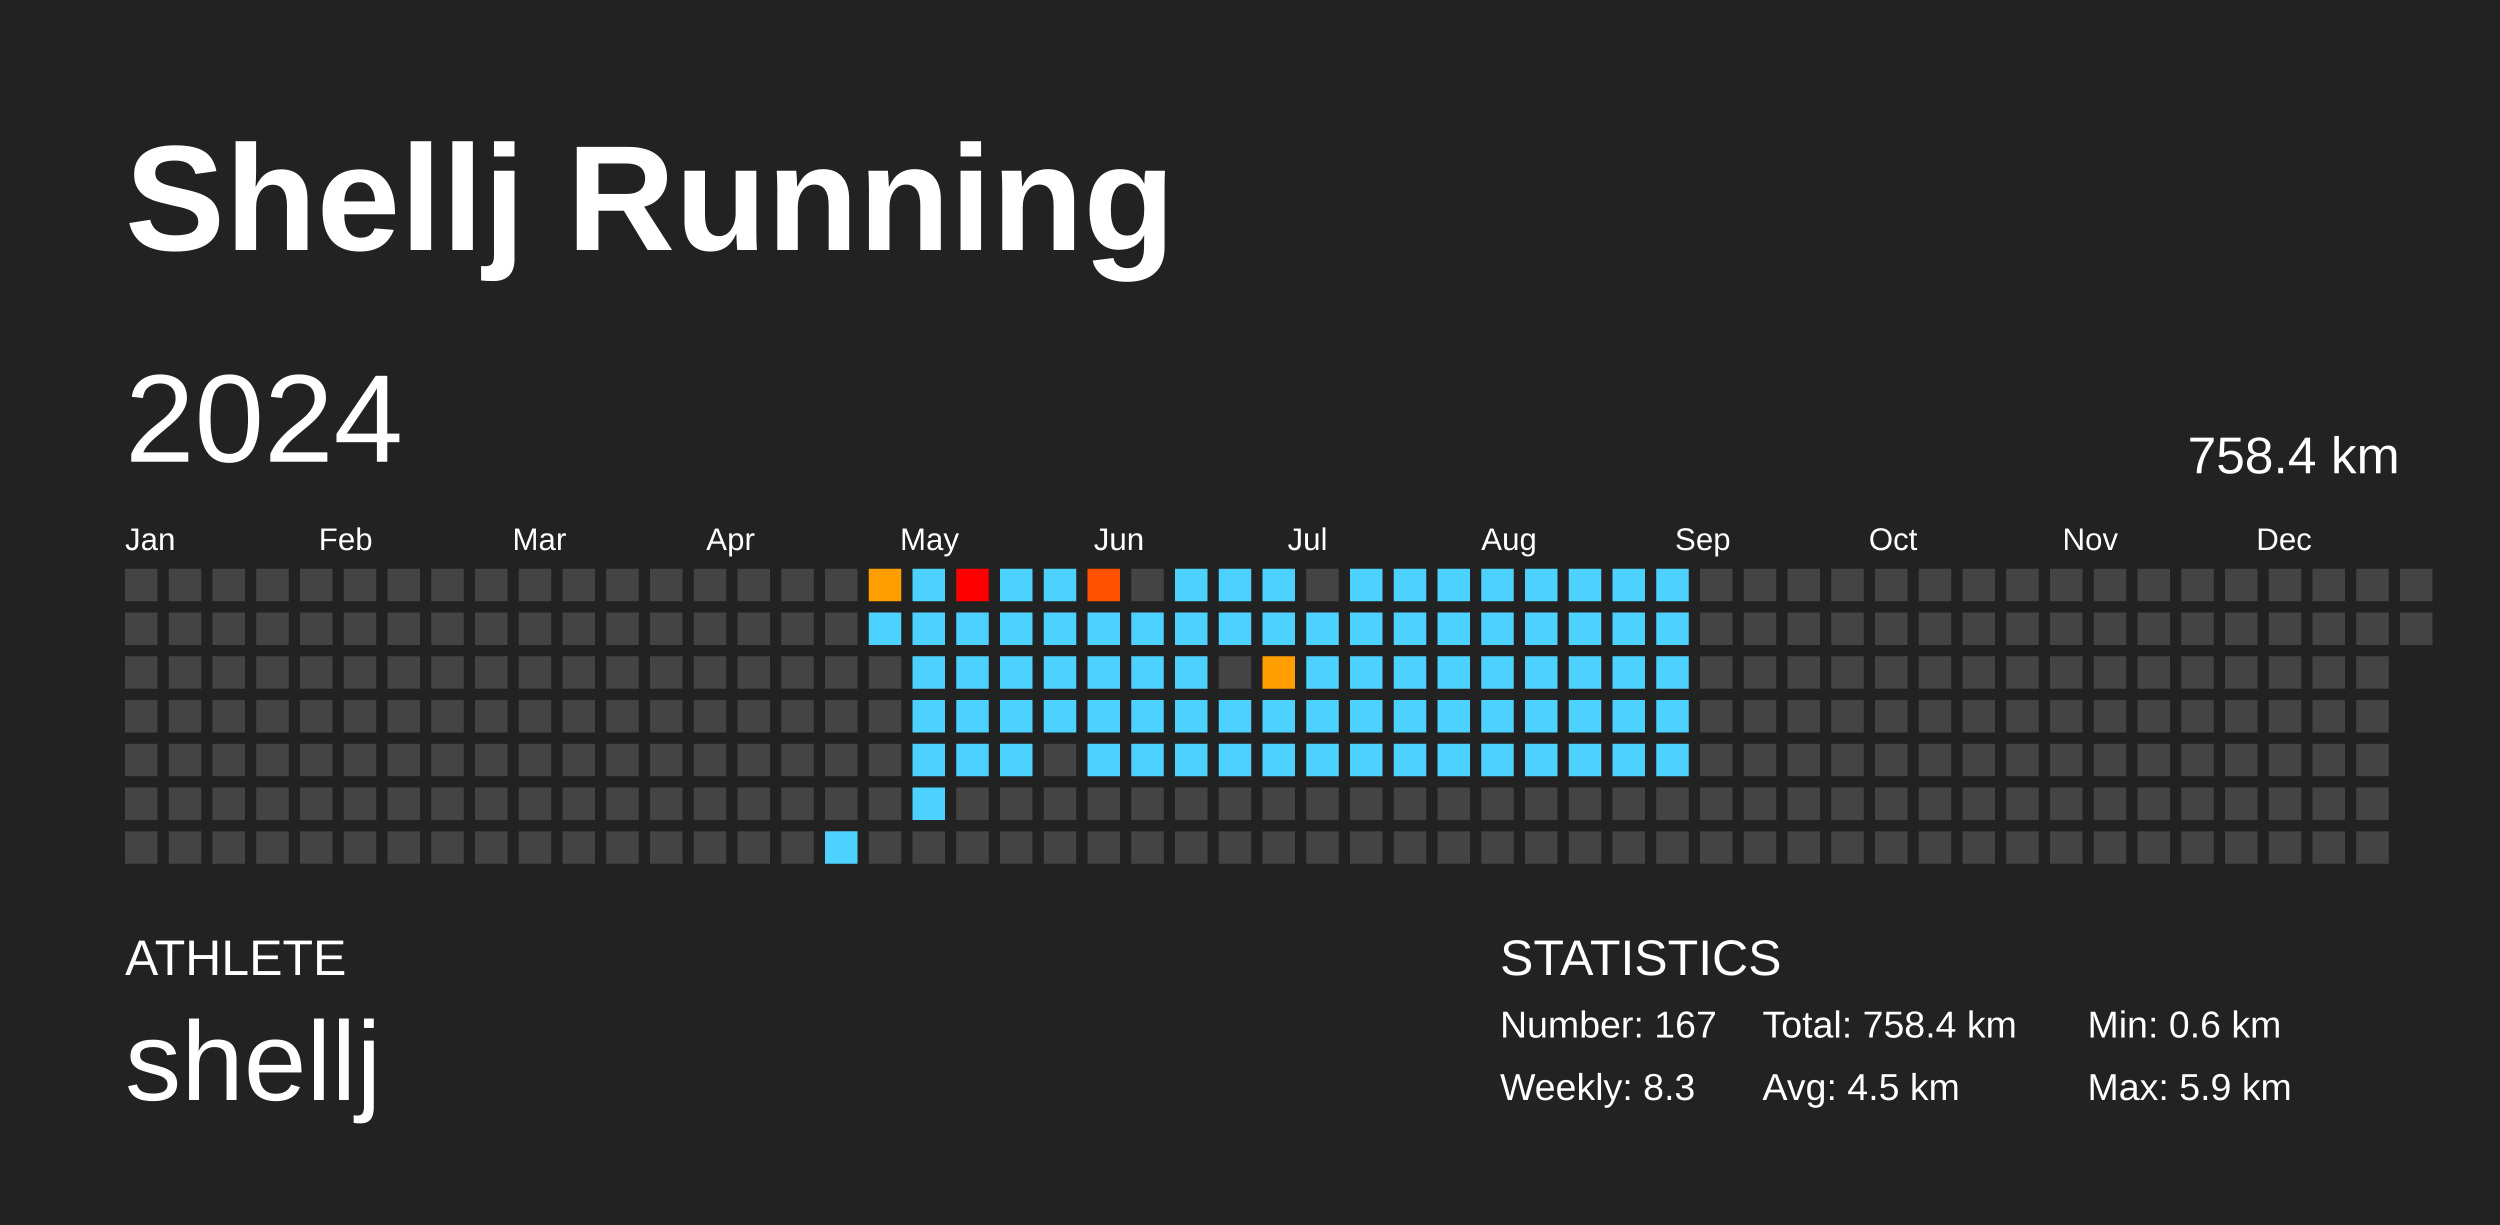
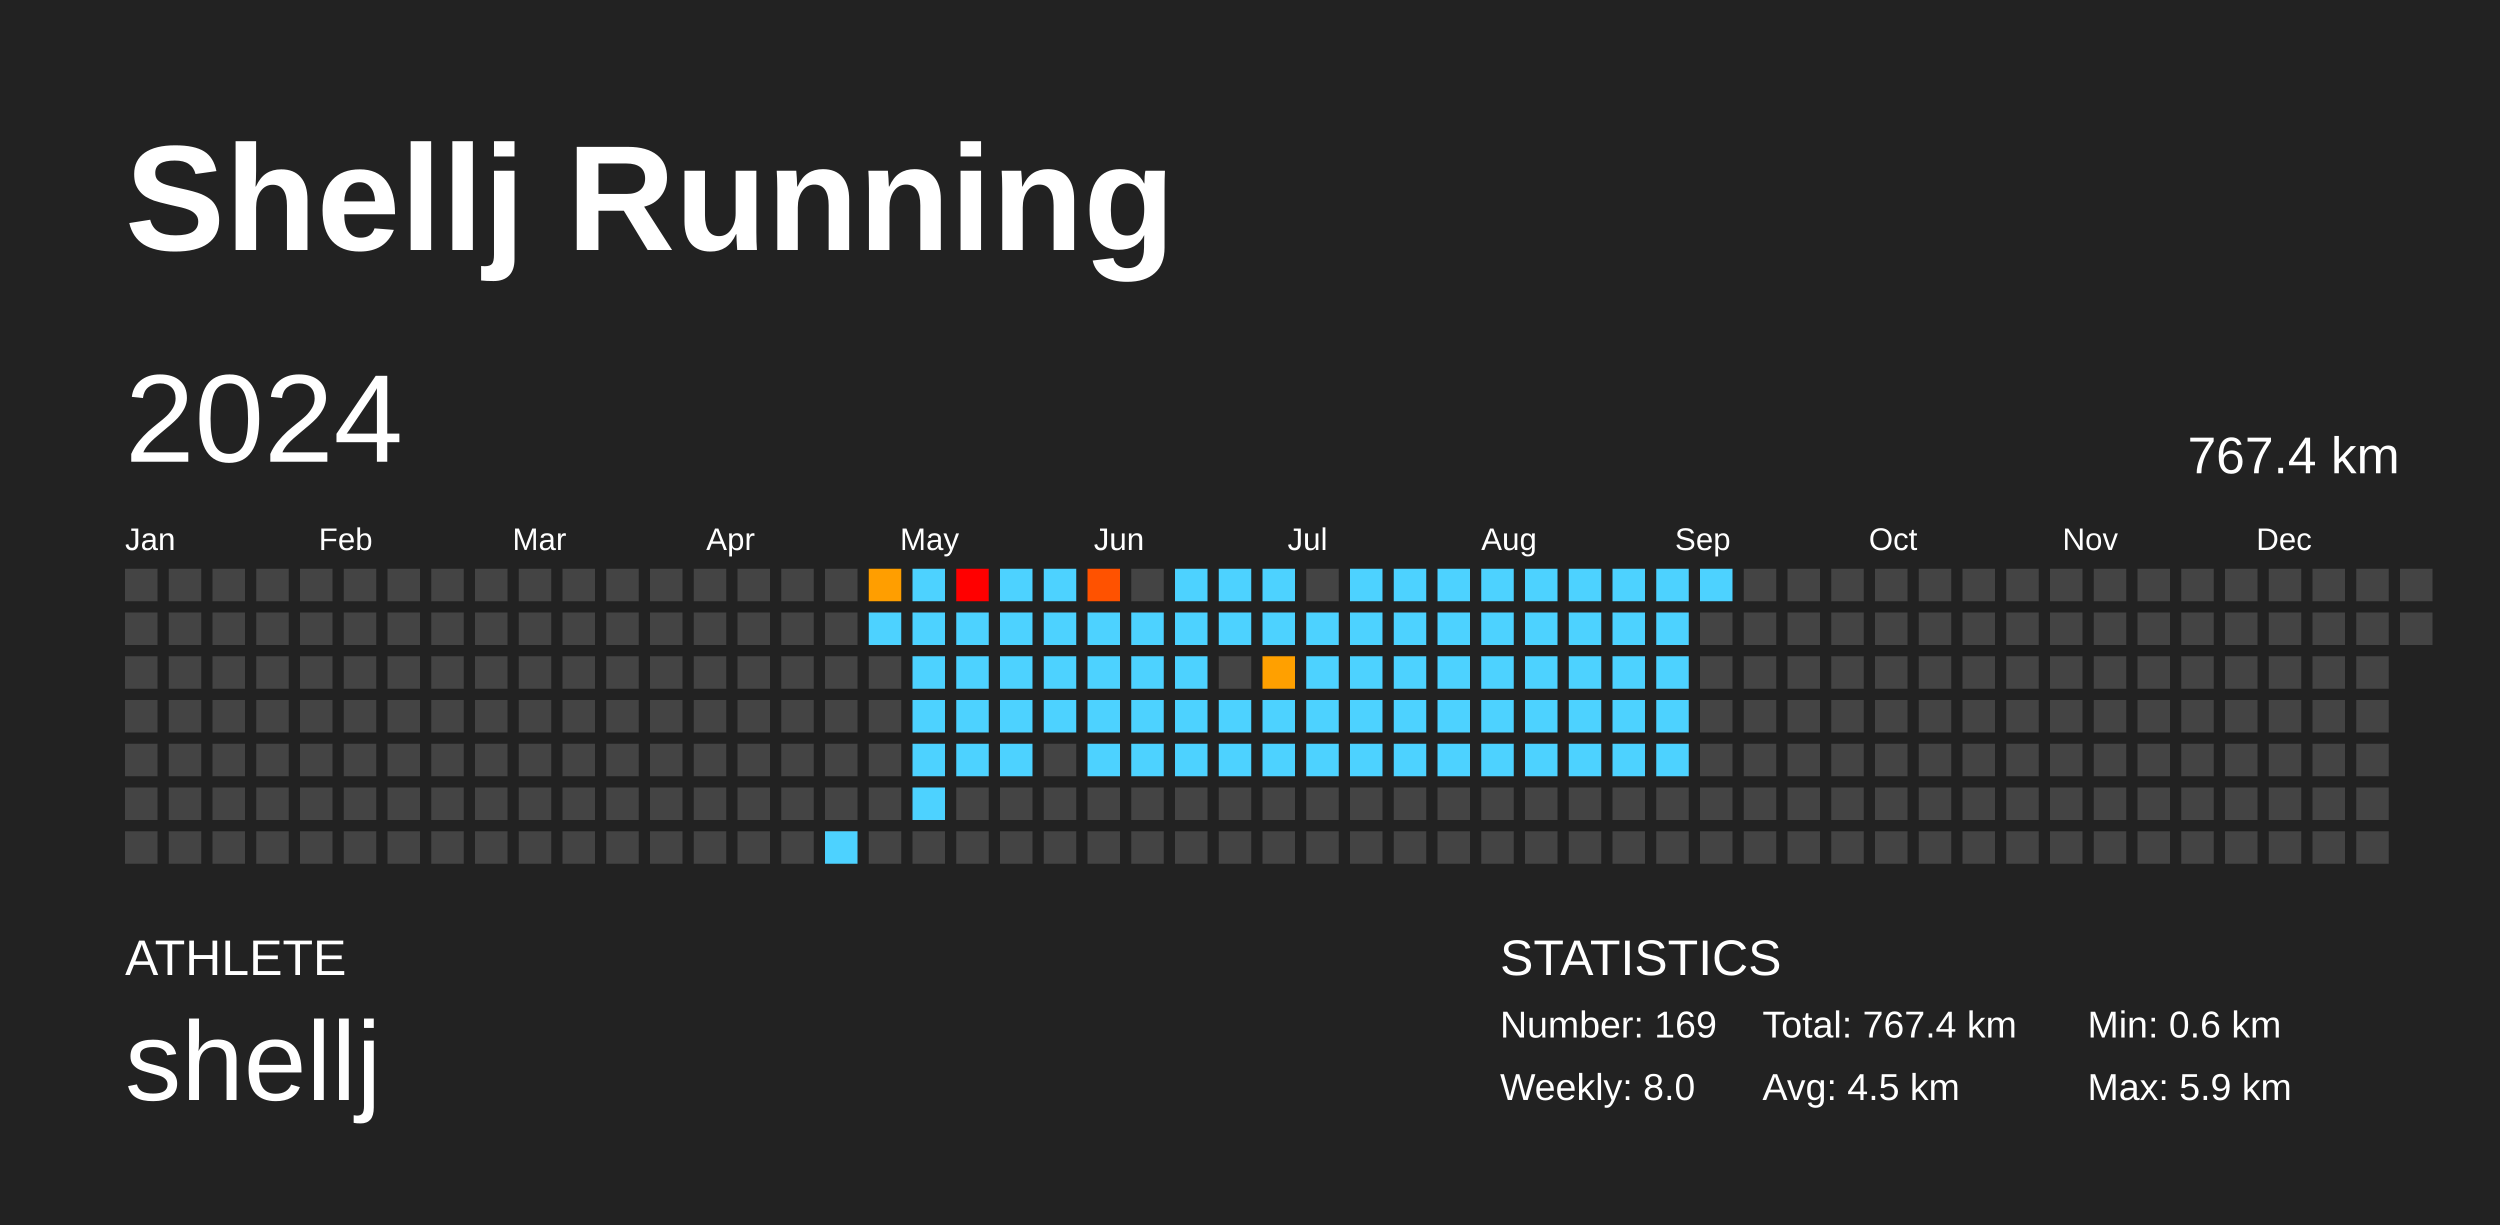
<svg xmlns="http://www.w3.org/2000/svg" baseProfile="full" height="98mm" version="1.1" viewBox="0,0,200,98" width="200mm">
  <defs />
  <rect fill="#222222" height="98" width="200" x="0" y="0" />
  <text fill="#FFFFFF" style="font-size:12px; font-family:Arial; font-weight:bold;" x="10" y="20">Shellj Running</text>
  <text fill="#FFFFFF" style="font-size:4px; font-family:Arial" x="10" y="78">ATHLETE</text>
  <text fill="#FFFFFF" style="font-size:9px; font-family:Arial" x="10" y="88">shellj</text>
  <text fill="#FFFFFF" style="font-size:4px; font-family:Arial" x="120" y="78">STATISTICS</text>
-   <text fill="#FFFFFF" style="font-size:3px; font-family:Arial" x="120" y="83">Number: 167</text>
-   <text fill="#FFFFFF" style="font-size:3px; font-family:Arial" x="120" y="88">Weekly: 8.3</text>
-   <text fill="#FFFFFF" style="font-size:3px; font-family:Arial" x="141" y="83">Total: 758.4 km</text>
+   <text fill="#FFFFFF" style="font-size:3px; font-family:Arial" x="120" y="83">Number: 169</text>
+   <text fill="#FFFFFF" style="font-size:3px; font-family:Arial" x="120" y="88">Weekly: 8.0</text>
+   <text fill="#FFFFFF" style="font-size:3px; font-family:Arial" x="141" y="83">Total: 767.4 km</text>
  <text fill="#FFFFFF" style="font-size:3px; font-family:Arial" x="141" y="88">Avg: 4.5 km</text>
  <text fill="#FFFFFF" style="font-size:3px; font-family:Arial" x="167" y="83">Min: 0.6 km</text>
  <text fill="#FFFFFF" style="font-size:3px; font-family:Arial" x="167" y="88">Max: 5.9 km</text>
  <text dominant-baseline="hanging" fill="#FFFFFF" style="font-size:10.0px; font-family:Arial;" x="10" y="30">2024</text>
-   <text dominant-baseline="hanging" fill="#FFFFFF" style="font-size:4.125px; font-family:Arial;" x="175" y="35">758.4 km</text>
+   <text dominant-baseline="hanging" fill="#FFFFFF" style="font-size:4.125px; font-family:Arial;" x="175" y="35">767.4 km</text>
  <text fill="#FFFFFF" style="font-size:2.5px; font-family:Arial" x="10.0" y="44">Jan</text>
  <text fill="#FFFFFF" style="font-size:2.5px; font-family:Arial" x="25.5" y="44">Feb</text>
  <text fill="#FFFFFF" style="font-size:2.5px; font-family:Arial" x="41.0" y="44">Mar</text>
  <text fill="#FFFFFF" style="font-size:2.5px; font-family:Arial" x="56.5" y="44">Apr</text>
  <text fill="#FFFFFF" style="font-size:2.5px; font-family:Arial" x="72.0" y="44">May</text>
  <text fill="#FFFFFF" style="font-size:2.5px; font-family:Arial" x="87.5" y="44">Jun</text>
  <text fill="#FFFFFF" style="font-size:2.5px; font-family:Arial" x="103.0" y="44">Jul</text>
  <text fill="#FFFFFF" style="font-size:2.5px; font-family:Arial" x="118.5" y="44">Aug</text>
  <text fill="#FFFFFF" style="font-size:2.5px; font-family:Arial" x="134.0" y="44">Sep</text>
  <text fill="#FFFFFF" style="font-size:2.5px; font-family:Arial" x="149.5" y="44">Oct</text>
  <text fill="#FFFFFF" style="font-size:2.5px; font-family:Arial" x="165.0" y="44">Nov</text>
  <text fill="#FFFFFF" style="font-size:2.5px; font-family:Arial" x="180.5" y="44">Dec</text>
  <rect fill="#444444" height="2.6" width="2.6" x="10.0" y="45.5" />
  <rect fill="#444444" height="2.6" width="2.6" x="10.0" y="49.0" />
  <rect fill="#444444" height="2.6" width="2.6" x="10.0" y="52.5" />
  <rect fill="#444444" height="2.6" width="2.6" x="10.0" y="56.0" />
  <rect fill="#444444" height="2.6" width="2.6" x="10.0" y="59.5" />
  <rect fill="#444444" height="2.6" width="2.6" x="10.0" y="63.0" />
  <rect fill="#444444" height="2.6" width="2.6" x="10.0" y="66.5" />
  <rect fill="#444444" height="2.6" width="2.6" x="13.5" y="45.5" />
  <rect fill="#444444" height="2.6" width="2.6" x="13.5" y="49.0" />
  <rect fill="#444444" height="2.6" width="2.6" x="13.5" y="52.5" />
  <rect fill="#444444" height="2.6" width="2.6" x="13.5" y="56.0" />
  <rect fill="#444444" height="2.6" width="2.6" x="13.5" y="59.5" />
  <rect fill="#444444" height="2.6" width="2.6" x="13.5" y="63.0" />
  <rect fill="#444444" height="2.6" width="2.6" x="13.5" y="66.5" />
  <rect fill="#444444" height="2.6" width="2.6" x="17.0" y="45.5" />
  <rect fill="#444444" height="2.6" width="2.6" x="17.0" y="49.0" />
  <rect fill="#444444" height="2.6" width="2.6" x="17.0" y="52.5" />
  <rect fill="#444444" height="2.6" width="2.6" x="17.0" y="56.0" />
  <rect fill="#444444" height="2.6" width="2.6" x="17.0" y="59.5" />
  <rect fill="#444444" height="2.6" width="2.6" x="17.0" y="63.0" />
  <rect fill="#444444" height="2.6" width="2.6" x="17.0" y="66.5" />
  <rect fill="#444444" height="2.6" width="2.6" x="20.5" y="45.5" />
  <rect fill="#444444" height="2.6" width="2.6" x="20.5" y="49.0" />
  <rect fill="#444444" height="2.6" width="2.6" x="20.5" y="52.5" />
  <rect fill="#444444" height="2.6" width="2.6" x="20.5" y="56.0" />
  <rect fill="#444444" height="2.6" width="2.6" x="20.5" y="59.5" />
  <rect fill="#444444" height="2.6" width="2.6" x="20.5" y="63.0" />
  <rect fill="#444444" height="2.6" width="2.6" x="20.5" y="66.5" />
  <rect fill="#444444" height="2.6" width="2.6" x="24.0" y="45.5" />
  <rect fill="#444444" height="2.6" width="2.6" x="24.0" y="49.0" />
  <rect fill="#444444" height="2.6" width="2.6" x="24.0" y="52.5" />
  <rect fill="#444444" height="2.6" width="2.6" x="24.0" y="56.0" />
  <rect fill="#444444" height="2.6" width="2.6" x="24.0" y="59.5" />
  <rect fill="#444444" height="2.6" width="2.6" x="24.0" y="63.0" />
  <rect fill="#444444" height="2.6" width="2.6" x="24.0" y="66.5" />
  <rect fill="#444444" height="2.6" width="2.6" x="27.5" y="45.5" />
  <rect fill="#444444" height="2.6" width="2.6" x="27.5" y="49.0" />
  <rect fill="#444444" height="2.6" width="2.6" x="27.5" y="52.5" />
  <rect fill="#444444" height="2.6" width="2.6" x="27.5" y="56.0" />
  <rect fill="#444444" height="2.6" width="2.6" x="27.5" y="59.5" />
  <rect fill="#444444" height="2.6" width="2.6" x="27.5" y="63.0" />
  <rect fill="#444444" height="2.6" width="2.6" x="27.5" y="66.5" />
  <rect fill="#444444" height="2.6" width="2.6" x="31.0" y="45.5" />
  <rect fill="#444444" height="2.6" width="2.6" x="31.0" y="49.0" />
  <rect fill="#444444" height="2.6" width="2.6" x="31.0" y="52.5" />
  <rect fill="#444444" height="2.6" width="2.6" x="31.0" y="56.0" />
  <rect fill="#444444" height="2.6" width="2.6" x="31.0" y="59.5" />
  <rect fill="#444444" height="2.6" width="2.6" x="31.0" y="63.0" />
  <rect fill="#444444" height="2.6" width="2.6" x="31.0" y="66.5" />
  <rect fill="#444444" height="2.6" width="2.6" x="34.5" y="45.5" />
  <rect fill="#444444" height="2.6" width="2.6" x="34.5" y="49.0" />
  <rect fill="#444444" height="2.6" width="2.6" x="34.5" y="52.5" />
  <rect fill="#444444" height="2.6" width="2.6" x="34.5" y="56.0" />
  <rect fill="#444444" height="2.6" width="2.6" x="34.5" y="59.5" />
  <rect fill="#444444" height="2.6" width="2.6" x="34.5" y="63.0" />
  <rect fill="#444444" height="2.6" width="2.6" x="34.5" y="66.5" />
  <rect fill="#444444" height="2.6" width="2.6" x="38.0" y="45.5" />
  <rect fill="#444444" height="2.6" width="2.6" x="38.0" y="49.0" />
  <rect fill="#444444" height="2.6" width="2.6" x="38.0" y="52.5" />
  <rect fill="#444444" height="2.6" width="2.6" x="38.0" y="56.0" />
  <rect fill="#444444" height="2.6" width="2.6" x="38.0" y="59.5" />
  <rect fill="#444444" height="2.6" width="2.6" x="38.0" y="63.0" />
  <rect fill="#444444" height="2.6" width="2.6" x="38.0" y="66.5" />
  <rect fill="#444444" height="2.6" width="2.6" x="41.5" y="45.5" />
  <rect fill="#444444" height="2.6" width="2.6" x="41.5" y="49.0" />
  <rect fill="#444444" height="2.6" width="2.6" x="41.5" y="52.5" />
  <rect fill="#444444" height="2.6" width="2.6" x="41.5" y="56.0" />
  <rect fill="#444444" height="2.6" width="2.6" x="41.5" y="59.5" />
  <rect fill="#444444" height="2.6" width="2.6" x="41.5" y="63.0" />
  <rect fill="#444444" height="2.6" width="2.6" x="41.5" y="66.5" />
  <rect fill="#444444" height="2.6" width="2.6" x="45.0" y="45.5" />
  <rect fill="#444444" height="2.6" width="2.6" x="45.0" y="49.0" />
  <rect fill="#444444" height="2.6" width="2.6" x="45.0" y="52.5" />
  <rect fill="#444444" height="2.6" width="2.6" x="45.0" y="56.0" />
  <rect fill="#444444" height="2.6" width="2.6" x="45.0" y="59.5" />
  <rect fill="#444444" height="2.6" width="2.6" x="45.0" y="63.0" />
  <rect fill="#444444" height="2.6" width="2.6" x="45.0" y="66.5" />
  <rect fill="#444444" height="2.6" width="2.6" x="48.5" y="45.5" />
  <rect fill="#444444" height="2.6" width="2.6" x="48.5" y="49.0" />
  <rect fill="#444444" height="2.6" width="2.6" x="48.5" y="52.5" />
  <rect fill="#444444" height="2.6" width="2.6" x="48.5" y="56.0" />
  <rect fill="#444444" height="2.6" width="2.6" x="48.5" y="59.5" />
  <rect fill="#444444" height="2.6" width="2.6" x="48.5" y="63.0" />
  <rect fill="#444444" height="2.6" width="2.6" x="48.5" y="66.5" />
  <rect fill="#444444" height="2.6" width="2.6" x="52.0" y="45.5" />
  <rect fill="#444444" height="2.6" width="2.6" x="52.0" y="49.0" />
  <rect fill="#444444" height="2.6" width="2.6" x="52.0" y="52.5" />
  <rect fill="#444444" height="2.6" width="2.6" x="52.0" y="56.0" />
  <rect fill="#444444" height="2.6" width="2.6" x="52.0" y="59.5" />
  <rect fill="#444444" height="2.6" width="2.6" x="52.0" y="63.0" />
  <rect fill="#444444" height="2.6" width="2.6" x="52.0" y="66.5" />
  <rect fill="#444444" height="2.6" width="2.6" x="55.5" y="45.5" />
  <rect fill="#444444" height="2.6" width="2.6" x="55.5" y="49.0" />
  <rect fill="#444444" height="2.6" width="2.6" x="55.5" y="52.5" />
  <rect fill="#444444" height="2.6" width="2.6" x="55.5" y="56.0" />
  <rect fill="#444444" height="2.6" width="2.6" x="55.5" y="59.5" />
  <rect fill="#444444" height="2.6" width="2.6" x="55.5" y="63.0" />
  <rect fill="#444444" height="2.6" width="2.6" x="55.5" y="66.5" />
  <rect fill="#444444" height="2.6" width="2.6" x="59.0" y="45.5" />
  <rect fill="#444444" height="2.6" width="2.6" x="59.0" y="49.0" />
  <rect fill="#444444" height="2.6" width="2.6" x="59.0" y="52.5" />
  <rect fill="#444444" height="2.6" width="2.6" x="59.0" y="56.0" />
  <rect fill="#444444" height="2.6" width="2.6" x="59.0" y="59.5" />
  <rect fill="#444444" height="2.6" width="2.6" x="59.0" y="63.0" />
  <rect fill="#444444" height="2.6" width="2.6" x="59.0" y="66.5" />
  <rect fill="#444444" height="2.6" width="2.6" x="62.5" y="45.5" />
  <rect fill="#444444" height="2.6" width="2.6" x="62.5" y="49.0" />
  <rect fill="#444444" height="2.6" width="2.6" x="62.5" y="52.5" />
  <rect fill="#444444" height="2.6" width="2.6" x="62.5" y="56.0" />
  <rect fill="#444444" height="2.6" width="2.6" x="62.5" y="59.5" />
  <rect fill="#444444" height="2.6" width="2.6" x="62.5" y="63.0" />
  <rect fill="#444444" height="2.6" width="2.6" x="62.5" y="66.5" />
  <rect fill="#444444" height="2.6" width="2.6" x="66.0" y="45.5" />
  <rect fill="#444444" height="2.6" width="2.6" x="66.0" y="49.0" />
  <rect fill="#444444" height="2.6" width="2.6" x="66.0" y="52.5" />
  <rect fill="#444444" height="2.6" width="2.6" x="66.0" y="56.0" />
  <rect fill="#444444" height="2.6" width="2.6" x="66.0" y="59.5" />
  <rect fill="#444444" height="2.6" width="2.6" x="66.0" y="63.0" />
  <rect fill="#4dd2ff" height="2.6" width="2.6" x="66.0" y="66.5" />
  <rect fill="#ff9e00" height="2.6" width="2.6" x="69.5" y="45.5" />
  <rect fill="#4dd2ff" height="2.6" width="2.6" x="69.5" y="49.0" />
  <rect fill="#444444" height="2.6" width="2.6" x="69.5" y="52.5" />
  <rect fill="#444444" height="2.6" width="2.6" x="69.5" y="56.0" />
  <rect fill="#444444" height="2.6" width="2.6" x="69.5" y="59.5" />
  <rect fill="#444444" height="2.6" width="2.6" x="69.5" y="63.0" />
  <rect fill="#444444" height="2.6" width="2.6" x="69.5" y="66.5" />
  <rect fill="#4dd2ff" height="2.6" width="2.6" x="73.0" y="45.5" />
  <rect fill="#4dd2ff" height="2.6" width="2.6" x="73.0" y="49.0" />
  <rect fill="#4dd2ff" height="2.6" width="2.6" x="73.0" y="52.5" />
  <rect fill="#4dd2ff" height="2.6" width="2.6" x="73.0" y="56.0" />
  <rect fill="#4dd2ff" height="2.6" width="2.6" x="73.0" y="59.5" />
  <rect fill="#4dd2ff" height="2.6" width="2.6" x="73.0" y="63.0" />
  <rect fill="#444444" height="2.6" width="2.6" x="73.0" y="66.5" />
  <rect fill="red" height="2.6" width="2.6" x="76.5" y="45.5" />
  <rect fill="#4dd2ff" height="2.6" width="2.6" x="76.5" y="49.0" />
  <rect fill="#4dd2ff" height="2.6" width="2.6" x="76.5" y="52.5" />
  <rect fill="#4dd2ff" height="2.6" width="2.6" x="76.5" y="56.0" />
  <rect fill="#4dd2ff" height="2.6" width="2.6" x="76.5" y="59.5" />
  <rect fill="#444444" height="2.6" width="2.6" x="76.5" y="63.0" />
  <rect fill="#444444" height="2.6" width="2.6" x="76.5" y="66.5" />
  <rect fill="#4dd2ff" height="2.6" width="2.6" x="80.0" y="45.5" />
  <rect fill="#4dd2ff" height="2.6" width="2.6" x="80.0" y="49.0" />
  <rect fill="#4dd2ff" height="2.6" width="2.6" x="80.0" y="52.5" />
  <rect fill="#4dd2ff" height="2.6" width="2.6" x="80.0" y="56.0" />
  <rect fill="#4dd2ff" height="2.6" width="2.6" x="80.0" y="59.5" />
  <rect fill="#444444" height="2.6" width="2.6" x="80.0" y="63.0" />
  <rect fill="#444444" height="2.6" width="2.6" x="80.0" y="66.5" />
  <rect fill="#4dd2ff" height="2.6" width="2.6" x="83.5" y="45.5" />
  <rect fill="#4dd2ff" height="2.6" width="2.6" x="83.5" y="49.0" />
  <rect fill="#4dd2ff" height="2.6" width="2.6" x="83.5" y="52.5" />
  <rect fill="#4dd2ff" height="2.6" width="2.6" x="83.5" y="56.0" />
  <rect fill="#444444" height="2.6" width="2.6" x="83.5" y="59.5" />
  <rect fill="#444444" height="2.6" width="2.6" x="83.5" y="63.0" />
  <rect fill="#444444" height="2.6" width="2.6" x="83.5" y="66.5" />
  <rect fill="#ff5200" height="2.6" width="2.6" x="87.0" y="45.5" />
  <rect fill="#4dd2ff" height="2.6" width="2.6" x="87.0" y="49.0" />
  <rect fill="#4dd2ff" height="2.6" width="2.6" x="87.0" y="52.5" />
  <rect fill="#4dd2ff" height="2.6" width="2.6" x="87.0" y="56.0" />
  <rect fill="#4dd2ff" height="2.6" width="2.6" x="87.0" y="59.5" />
  <rect fill="#444444" height="2.6" width="2.6" x="87.0" y="63.0" />
  <rect fill="#444444" height="2.6" width="2.6" x="87.0" y="66.5" />
  <rect fill="#444444" height="2.6" width="2.6" x="90.5" y="45.5" />
  <rect fill="#4dd2ff" height="2.6" width="2.6" x="90.5" y="49.0" />
  <rect fill="#4dd2ff" height="2.6" width="2.6" x="90.5" y="52.5" />
  <rect fill="#4dd2ff" height="2.6" width="2.6" x="90.5" y="56.0" />
  <rect fill="#4dd2ff" height="2.6" width="2.6" x="90.5" y="59.5" />
  <rect fill="#444444" height="2.6" width="2.6" x="90.5" y="63.0" />
  <rect fill="#444444" height="2.6" width="2.6" x="90.5" y="66.5" />
  <rect fill="#4dd2ff" height="2.6" width="2.6" x="94.0" y="45.5" />
  <rect fill="#4dd2ff" height="2.6" width="2.6" x="94.0" y="49.0" />
  <rect fill="#4dd2ff" height="2.6" width="2.6" x="94.0" y="52.5" />
  <rect fill="#4dd2ff" height="2.6" width="2.6" x="94.0" y="56.0" />
  <rect fill="#4dd2ff" height="2.6" width="2.6" x="94.0" y="59.5" />
  <rect fill="#444444" height="2.6" width="2.6" x="94.0" y="63.0" />
  <rect fill="#444444" height="2.6" width="2.6" x="94.0" y="66.5" />
  <rect fill="#4dd2ff" height="2.6" width="2.6" x="97.5" y="45.5" />
  <rect fill="#4dd2ff" height="2.6" width="2.6" x="97.5" y="49.0" />
  <rect fill="#444444" height="2.6" width="2.6" x="97.5" y="52.5" />
  <rect fill="#4dd2ff" height="2.6" width="2.6" x="97.5" y="56.0" />
  <rect fill="#4dd2ff" height="2.6" width="2.6" x="97.5" y="59.5" />
  <rect fill="#444444" height="2.6" width="2.6" x="97.5" y="63.0" />
  <rect fill="#444444" height="2.6" width="2.6" x="97.5" y="66.5" />
  <rect fill="#4dd2ff" height="2.6" width="2.6" x="101.0" y="45.5" />
  <rect fill="#4dd2ff" height="2.6" width="2.6" x="101.0" y="49.0" />
  <rect fill="#ffa000" height="2.6" width="2.6" x="101.0" y="52.5" />
  <rect fill="#4dd2ff" height="2.6" width="2.6" x="101.0" y="56.0" />
  <rect fill="#4dd2ff" height="2.6" width="2.6" x="101.0" y="59.5" />
  <rect fill="#444444" height="2.6" width="2.6" x="101.0" y="63.0" />
  <rect fill="#444444" height="2.6" width="2.6" x="101.0" y="66.5" />
  <rect fill="#444444" height="2.6" width="2.6" x="104.5" y="45.5" />
  <rect fill="#4dd2ff" height="2.6" width="2.6" x="104.5" y="49.0" />
  <rect fill="#4dd2ff" height="2.6" width="2.6" x="104.5" y="52.5" />
  <rect fill="#4dd2ff" height="2.6" width="2.6" x="104.5" y="56.0" />
  <rect fill="#4dd2ff" height="2.6" width="2.6" x="104.5" y="59.5" />
  <rect fill="#444444" height="2.6" width="2.6" x="104.5" y="63.0" />
  <rect fill="#444444" height="2.6" width="2.6" x="104.5" y="66.5" />
  <rect fill="#4dd2ff" height="2.6" width="2.6" x="108.0" y="45.5" />
  <rect fill="#4dd2ff" height="2.6" width="2.6" x="108.0" y="49.0" />
  <rect fill="#4dd2ff" height="2.6" width="2.6" x="108.0" y="52.5" />
  <rect fill="#4dd2ff" height="2.6" width="2.6" x="108.0" y="56.0" />
  <rect fill="#4dd2ff" height="2.6" width="2.6" x="108.0" y="59.5" />
  <rect fill="#444444" height="2.6" width="2.6" x="108.0" y="63.0" />
  <rect fill="#444444" height="2.6" width="2.6" x="108.0" y="66.5" />
  <rect fill="#4dd2ff" height="2.6" width="2.6" x="111.5" y="45.5" />
  <rect fill="#4dd2ff" height="2.6" width="2.6" x="111.5" y="49.0" />
  <rect fill="#4dd2ff" height="2.6" width="2.6" x="111.5" y="52.5" />
  <rect fill="#4dd2ff" height="2.6" width="2.6" x="111.5" y="56.0" />
  <rect fill="#4dd2ff" height="2.6" width="2.6" x="111.5" y="59.5" />
  <rect fill="#444444" height="2.6" width="2.6" x="111.5" y="63.0" />
  <rect fill="#444444" height="2.6" width="2.6" x="111.5" y="66.5" />
  <rect fill="#4dd2ff" height="2.6" width="2.6" x="115.0" y="45.5" />
  <rect fill="#4dd2ff" height="2.6" width="2.6" x="115.0" y="49.0" />
  <rect fill="#4dd2ff" height="2.6" width="2.6" x="115.0" y="52.5" />
  <rect fill="#4dd2ff" height="2.6" width="2.6" x="115.0" y="56.0" />
  <rect fill="#4dd2ff" height="2.6" width="2.6" x="115.0" y="59.5" />
  <rect fill="#444444" height="2.6" width="2.6" x="115.0" y="63.0" />
  <rect fill="#444444" height="2.6" width="2.6" x="115.0" y="66.5" />
  <rect fill="#4dd2ff" height="2.6" width="2.6" x="118.5" y="45.5" />
  <rect fill="#4dd2ff" height="2.6" width="2.6" x="118.5" y="49.0" />
  <rect fill="#4dd2ff" height="2.6" width="2.6" x="118.5" y="52.5" />
  <rect fill="#4dd2ff" height="2.6" width="2.6" x="118.5" y="56.0" />
  <rect fill="#4dd2ff" height="2.6" width="2.6" x="118.5" y="59.5" />
  <rect fill="#444444" height="2.6" width="2.6" x="118.5" y="63.0" />
  <rect fill="#444444" height="2.6" width="2.6" x="118.5" y="66.5" />
  <rect fill="#4dd2ff" height="2.6" width="2.6" x="122.0" y="45.5" />
  <rect fill="#4dd2ff" height="2.6" width="2.6" x="122.0" y="49.0" />
  <rect fill="#4dd2ff" height="2.6" width="2.6" x="122.0" y="52.5" />
  <rect fill="#4dd2ff" height="2.6" width="2.6" x="122.0" y="56.0" />
  <rect fill="#4dd2ff" height="2.6" width="2.6" x="122.0" y="59.5" />
  <rect fill="#444444" height="2.6" width="2.6" x="122.0" y="63.0" />
  <rect fill="#444444" height="2.6" width="2.6" x="122.0" y="66.5" />
  <rect fill="#4dd2ff" height="2.6" width="2.6" x="125.5" y="45.5" />
  <rect fill="#4dd2ff" height="2.6" width="2.6" x="125.5" y="49.0" />
  <rect fill="#4dd2ff" height="2.6" width="2.6" x="125.5" y="52.5" />
  <rect fill="#4dd2ff" height="2.6" width="2.6" x="125.5" y="56.0" />
  <rect fill="#4dd2ff" height="2.6" width="2.6" x="125.5" y="59.5" />
  <rect fill="#444444" height="2.6" width="2.6" x="125.5" y="63.0" />
  <rect fill="#444444" height="2.6" width="2.6" x="125.5" y="66.5" />
  <rect fill="#4dd2ff" height="2.6" width="2.6" x="129.0" y="45.5" />
  <rect fill="#4dd2ff" height="2.6" width="2.6" x="129.0" y="49.0" />
  <rect fill="#4dd2ff" height="2.6" width="2.6" x="129.0" y="52.5" />
  <rect fill="#4dd2ff" height="2.6" width="2.6" x="129.0" y="56.0" />
  <rect fill="#4dd2ff" height="2.6" width="2.6" x="129.0" y="59.5" />
  <rect fill="#444444" height="2.6" width="2.6" x="129.0" y="63.0" />
  <rect fill="#444444" height="2.6" width="2.6" x="129.0" y="66.5" />
  <rect fill="#4dd2ff" height="2.6" width="2.6" x="132.5" y="45.5" />
  <rect fill="#4dd2ff" height="2.6" width="2.6" x="132.5" y="49.0" />
  <rect fill="#4dd2ff" height="2.6" width="2.6" x="132.5" y="52.5" />
  <rect fill="#4dd2ff" height="2.6" width="2.6" x="132.5" y="56.0" />
  <rect fill="#4dd2ff" height="2.6" width="2.6" x="132.5" y="59.5" />
  <rect fill="#444444" height="2.6" width="2.6" x="132.5" y="63.0" />
  <rect fill="#444444" height="2.6" width="2.6" x="132.5" y="66.5" />
-   <rect fill="#444444" height="2.6" width="2.6" x="136.0" y="45.5" />
+   <rect fill="#4dd2ff" height="2.6" width="2.6" x="136.0" y="45.5" />
  <rect fill="#444444" height="2.6" width="2.6" x="136.0" y="49.0" />
  <rect fill="#444444" height="2.6" width="2.6" x="136.0" y="52.5" />
  <rect fill="#444444" height="2.6" width="2.6" x="136.0" y="56.0" />
  <rect fill="#444444" height="2.6" width="2.6" x="136.0" y="59.5" />
  <rect fill="#444444" height="2.6" width="2.6" x="136.0" y="63.0" />
  <rect fill="#444444" height="2.6" width="2.6" x="136.0" y="66.5" />
  <rect fill="#444444" height="2.6" width="2.6" x="139.5" y="45.5" />
  <rect fill="#444444" height="2.6" width="2.6" x="139.5" y="49.0" />
  <rect fill="#444444" height="2.6" width="2.6" x="139.5" y="52.5" />
  <rect fill="#444444" height="2.6" width="2.6" x="139.5" y="56.0" />
  <rect fill="#444444" height="2.6" width="2.6" x="139.5" y="59.5" />
  <rect fill="#444444" height="2.6" width="2.6" x="139.5" y="63.0" />
  <rect fill="#444444" height="2.6" width="2.6" x="139.5" y="66.5" />
  <rect fill="#444444" height="2.6" width="2.6" x="143.0" y="45.5" />
  <rect fill="#444444" height="2.6" width="2.6" x="143.0" y="49.0" />
  <rect fill="#444444" height="2.6" width="2.6" x="143.0" y="52.5" />
  <rect fill="#444444" height="2.6" width="2.6" x="143.0" y="56.0" />
  <rect fill="#444444" height="2.6" width="2.6" x="143.0" y="59.5" />
  <rect fill="#444444" height="2.6" width="2.6" x="143.0" y="63.0" />
  <rect fill="#444444" height="2.6" width="2.6" x="143.0" y="66.5" />
  <rect fill="#444444" height="2.6" width="2.6" x="146.5" y="45.5" />
  <rect fill="#444444" height="2.6" width="2.6" x="146.5" y="49.0" />
  <rect fill="#444444" height="2.6" width="2.6" x="146.5" y="52.5" />
  <rect fill="#444444" height="2.6" width="2.6" x="146.5" y="56.0" />
  <rect fill="#444444" height="2.6" width="2.6" x="146.5" y="59.5" />
  <rect fill="#444444" height="2.6" width="2.6" x="146.5" y="63.0" />
  <rect fill="#444444" height="2.6" width="2.6" x="146.5" y="66.5" />
  <rect fill="#444444" height="2.6" width="2.6" x="150.0" y="45.5" />
  <rect fill="#444444" height="2.6" width="2.6" x="150.0" y="49.0" />
  <rect fill="#444444" height="2.6" width="2.6" x="150.0" y="52.5" />
  <rect fill="#444444" height="2.6" width="2.6" x="150.0" y="56.0" />
  <rect fill="#444444" height="2.6" width="2.6" x="150.0" y="59.5" />
  <rect fill="#444444" height="2.6" width="2.6" x="150.0" y="63.0" />
  <rect fill="#444444" height="2.6" width="2.6" x="150.0" y="66.5" />
  <rect fill="#444444" height="2.6" width="2.6" x="153.5" y="45.5" />
  <rect fill="#444444" height="2.6" width="2.6" x="153.5" y="49.0" />
  <rect fill="#444444" height="2.6" width="2.6" x="153.5" y="52.5" />
  <rect fill="#444444" height="2.6" width="2.6" x="153.5" y="56.0" />
  <rect fill="#444444" height="2.6" width="2.6" x="153.5" y="59.5" />
  <rect fill="#444444" height="2.6" width="2.6" x="153.5" y="63.0" />
  <rect fill="#444444" height="2.6" width="2.6" x="153.5" y="66.5" />
  <rect fill="#444444" height="2.6" width="2.6" x="157.0" y="45.5" />
  <rect fill="#444444" height="2.6" width="2.6" x="157.0" y="49.0" />
  <rect fill="#444444" height="2.6" width="2.6" x="157.0" y="52.5" />
  <rect fill="#444444" height="2.6" width="2.6" x="157.0" y="56.0" />
  <rect fill="#444444" height="2.6" width="2.6" x="157.0" y="59.5" />
  <rect fill="#444444" height="2.6" width="2.6" x="157.0" y="63.0" />
  <rect fill="#444444" height="2.6" width="2.6" x="157.0" y="66.5" />
  <rect fill="#444444" height="2.6" width="2.6" x="160.5" y="45.5" />
  <rect fill="#444444" height="2.6" width="2.6" x="160.5" y="49.0" />
  <rect fill="#444444" height="2.6" width="2.6" x="160.5" y="52.5" />
  <rect fill="#444444" height="2.6" width="2.6" x="160.5" y="56.0" />
  <rect fill="#444444" height="2.6" width="2.6" x="160.5" y="59.5" />
  <rect fill="#444444" height="2.6" width="2.6" x="160.5" y="63.0" />
  <rect fill="#444444" height="2.6" width="2.6" x="160.5" y="66.5" />
  <rect fill="#444444" height="2.6" width="2.6" x="164.0" y="45.5" />
  <rect fill="#444444" height="2.6" width="2.6" x="164.0" y="49.0" />
  <rect fill="#444444" height="2.6" width="2.6" x="164.0" y="52.5" />
  <rect fill="#444444" height="2.6" width="2.6" x="164.0" y="56.0" />
  <rect fill="#444444" height="2.6" width="2.6" x="164.0" y="59.5" />
  <rect fill="#444444" height="2.6" width="2.6" x="164.0" y="63.0" />
  <rect fill="#444444" height="2.6" width="2.6" x="164.0" y="66.5" />
  <rect fill="#444444" height="2.6" width="2.6" x="167.5" y="45.5" />
  <rect fill="#444444" height="2.6" width="2.6" x="167.5" y="49.0" />
  <rect fill="#444444" height="2.6" width="2.6" x="167.5" y="52.5" />
  <rect fill="#444444" height="2.6" width="2.6" x="167.5" y="56.0" />
  <rect fill="#444444" height="2.6" width="2.6" x="167.5" y="59.5" />
  <rect fill="#444444" height="2.6" width="2.6" x="167.5" y="63.0" />
  <rect fill="#444444" height="2.6" width="2.6" x="167.5" y="66.5" />
  <rect fill="#444444" height="2.6" width="2.6" x="171.0" y="45.5" />
  <rect fill="#444444" height="2.6" width="2.6" x="171.0" y="49.0" />
  <rect fill="#444444" height="2.6" width="2.6" x="171.0" y="52.5" />
  <rect fill="#444444" height="2.6" width="2.6" x="171.0" y="56.0" />
  <rect fill="#444444" height="2.6" width="2.6" x="171.0" y="59.5" />
  <rect fill="#444444" height="2.6" width="2.6" x="171.0" y="63.0" />
  <rect fill="#444444" height="2.6" width="2.6" x="171.0" y="66.5" />
  <rect fill="#444444" height="2.6" width="2.6" x="174.5" y="45.5" />
  <rect fill="#444444" height="2.6" width="2.6" x="174.5" y="49.0" />
  <rect fill="#444444" height="2.6" width="2.6" x="174.5" y="52.5" />
  <rect fill="#444444" height="2.6" width="2.6" x="174.5" y="56.0" />
  <rect fill="#444444" height="2.6" width="2.6" x="174.5" y="59.5" />
  <rect fill="#444444" height="2.6" width="2.6" x="174.5" y="63.0" />
  <rect fill="#444444" height="2.6" width="2.6" x="174.5" y="66.5" />
  <rect fill="#444444" height="2.6" width="2.6" x="178.0" y="45.5" />
  <rect fill="#444444" height="2.6" width="2.6" x="178.0" y="49.0" />
  <rect fill="#444444" height="2.6" width="2.6" x="178.0" y="52.5" />
  <rect fill="#444444" height="2.6" width="2.6" x="178.0" y="56.0" />
  <rect fill="#444444" height="2.6" width="2.6" x="178.0" y="59.5" />
  <rect fill="#444444" height="2.6" width="2.6" x="178.0" y="63.0" />
  <rect fill="#444444" height="2.6" width="2.6" x="178.0" y="66.5" />
  <rect fill="#444444" height="2.6" width="2.6" x="181.5" y="45.5" />
  <rect fill="#444444" height="2.6" width="2.6" x="181.5" y="49.0" />
  <rect fill="#444444" height="2.6" width="2.6" x="181.5" y="52.5" />
  <rect fill="#444444" height="2.6" width="2.6" x="181.5" y="56.0" />
  <rect fill="#444444" height="2.6" width="2.6" x="181.5" y="59.5" />
  <rect fill="#444444" height="2.6" width="2.6" x="181.5" y="63.0" />
  <rect fill="#444444" height="2.6" width="2.6" x="181.5" y="66.5" />
  <rect fill="#444444" height="2.6" width="2.6" x="185.0" y="45.5" />
  <rect fill="#444444" height="2.6" width="2.6" x="185.0" y="49.0" />
  <rect fill="#444444" height="2.6" width="2.6" x="185.0" y="52.5" />
  <rect fill="#444444" height="2.6" width="2.6" x="185.0" y="56.0" />
  <rect fill="#444444" height="2.6" width="2.6" x="185.0" y="59.5" />
  <rect fill="#444444" height="2.6" width="2.6" x="185.0" y="63.0" />
  <rect fill="#444444" height="2.6" width="2.6" x="185.0" y="66.5" />
  <rect fill="#444444" height="2.6" width="2.6" x="188.5" y="45.5" />
  <rect fill="#444444" height="2.6" width="2.6" x="188.5" y="49.0" />
  <rect fill="#444444" height="2.6" width="2.6" x="188.5" y="52.5" />
  <rect fill="#444444" height="2.6" width="2.6" x="188.5" y="56.0" />
  <rect fill="#444444" height="2.6" width="2.6" x="188.5" y="59.5" />
  <rect fill="#444444" height="2.6" width="2.6" x="188.5" y="63.0" />
  <rect fill="#444444" height="2.6" width="2.6" x="188.5" y="66.5" />
  <rect fill="#444444" height="2.6" width="2.6" x="192.0" y="45.5" />
  <rect fill="#444444" height="2.6" width="2.6" x="192.0" y="49.0" />
</svg>
